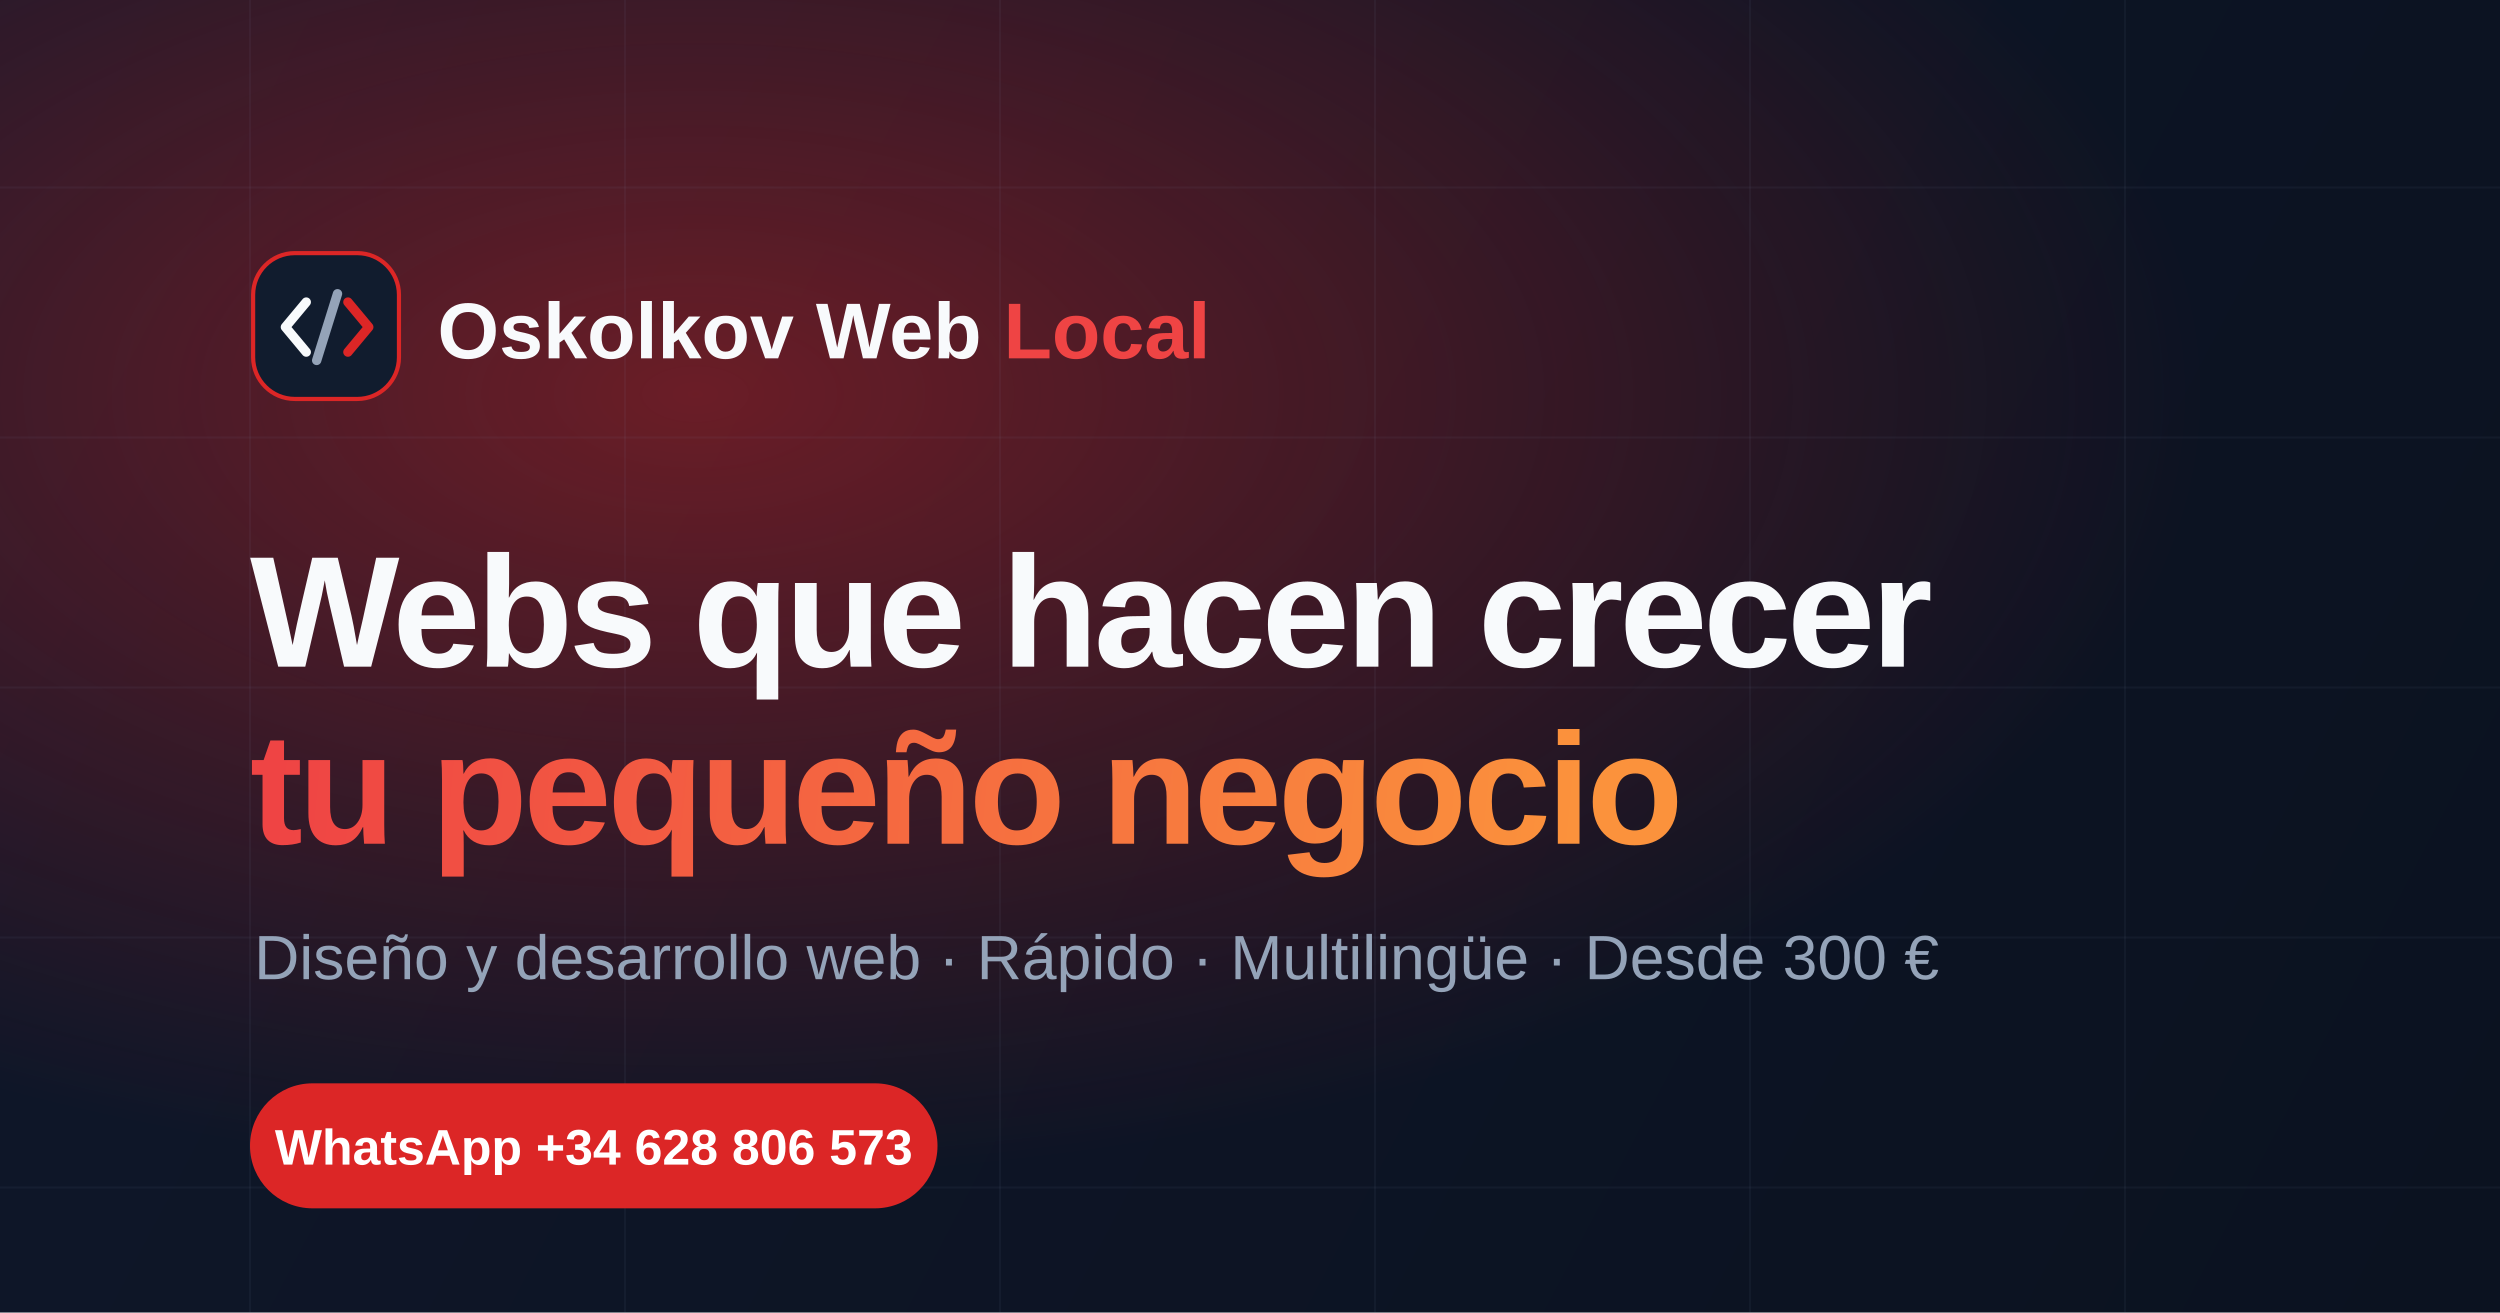
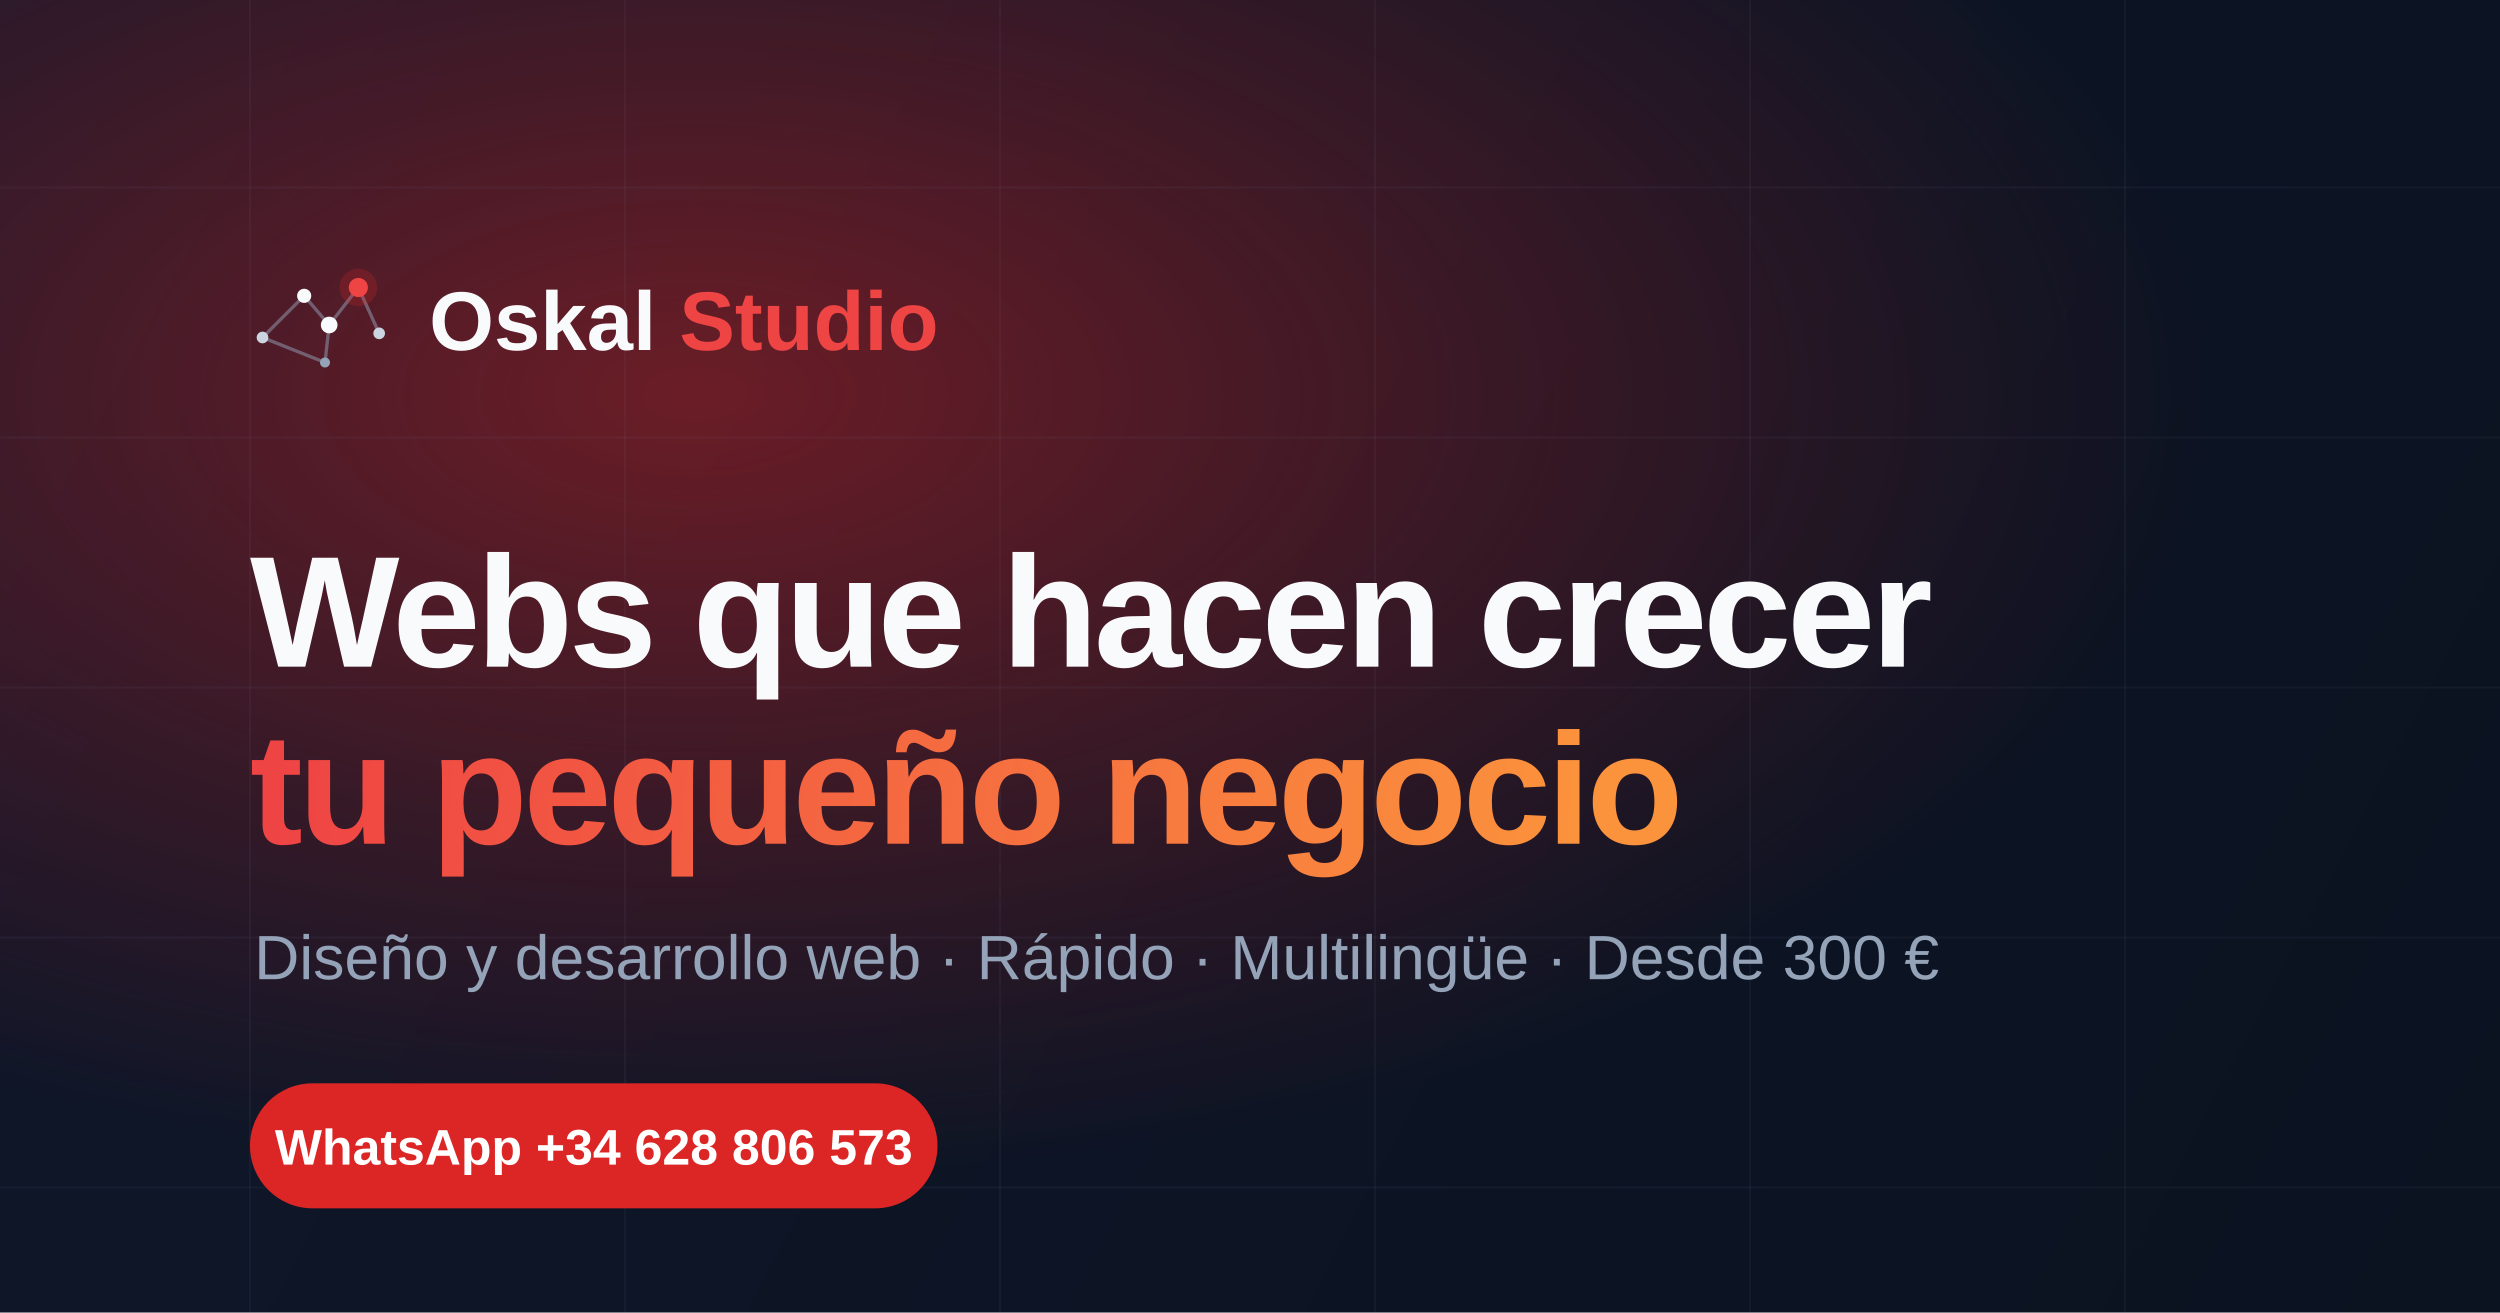
- <svg xmlns="http://www.w3.org/2000/svg" width="1200" height="630" viewBox="0 0 1200 630" fill="none" role="img" aria-label="Oskolkov Web">
+ <svg xmlns="http://www.w3.org/2000/svg" width="1200" height="630" viewBox="0 0 1200 630" fill="none" role="img" aria-label="Oskal Studio">
  <defs>
    <linearGradient id="bg" x1="0" y1="0" x2="1200" y2="630" gradientUnits="userSpaceOnUse">
      <stop stop-color="#0F172A" />
      <stop offset="1" stop-color="#0B1220" />
    </linearGradient>
    <radialGradient id="glow" cx="0.28" cy="0.3" r="0.6">
      <stop stop-color="#DC2626" stop-opacity="0.45" />
      <stop offset="1" stop-color="#DC2626" stop-opacity="0" />
    </radialGradient>
    <linearGradient id="accent" x1="140" y1="300" x2="760" y2="360" gradientUnits="userSpaceOnUse">
      <stop stop-color="#EF4444" />
      <stop offset="1" stop-color="#FB923C" />
    </linearGradient>
  </defs>
  <rect width="1200" height="630" fill="url(#bg)" />
  <rect width="1200" height="630" fill="url(#glow)" />
  <g stroke="#94A3B8" stroke-opacity="0.06">
    <path d="M0 90h1200M0 210h1200M0 330h1200M0 450h1200M0 570h1200" />
    <path d="M120 0v630M300 0v630M480 0v630M660 0v630M840 0v630M1020 0v630" />
  </g>
-   <g transform="translate(120,120)">
-     <rect x="1.5" y="1.5" width="70" height="70" rx="20" fill="#111C2E" stroke="#DC2626" stroke-width="2" />
-     <path d="M27 25 17 37l10 12" stroke="#F8FAFC" stroke-width="4.5" stroke-linecap="round" stroke-linejoin="round" />
-     <path d="M47 25l10 12-10 12" stroke="#DC2626" stroke-width="4.5" stroke-linecap="round" stroke-linejoin="round" />
-     <path d="M42 21 32 53" stroke="#94A3B8" stroke-width="4.5" stroke-linecap="round" />
-     <text x="90" y="52" font-family="Archivo, Arial, sans-serif" font-size="38" font-weight="800" fill="#F8FAFC">Oskolkov Web <tspan fill="#EF4444">Local</tspan>
+   <g transform="translate(120,116)">
+     <g stroke="#94A3B8" stroke-opacity="0.5" stroke-width="1.6" stroke-linecap="round">
+       <path d="M6 46 L26 26 L38 40 L52 22 L62 44" />
+       <path d="M38 40 L36 58 L6 46" />
+     </g>
+     <circle cx="26" cy="26" r="3.4" fill="#F8FAFC" />
+     <circle cx="38" cy="40" r="4" fill="#F8FAFC" />
+     <circle cx="62" cy="44" r="2.8" fill="#CBD5E1" />
+     <circle cx="6" cy="46" r="2.8" fill="#CBD5E1" />
+     <circle cx="36" cy="58" r="2.4" fill="#94A3B8" />
+     <circle cx="52" cy="22" r="9" fill="#DC2626" opacity="0.22" />
+     <circle cx="52" cy="22" r="4.6" fill="#EF4444" />
+     <text x="86" y="52" font-family="Archivo, Arial, sans-serif" font-size="40" font-weight="800" fill="#F8FAFC">Oskal <tspan fill="#EF4444">Studio</tspan>
    </text>
  </g>
  <text x="120" y="320" font-family="Archivo, Arial, sans-serif" font-size="76" font-weight="900" letter-spacing="-2" fill="#F8FAFC">Webs que hacen crecer</text>
  <text x="120" y="405" font-family="Archivo, Arial, sans-serif" font-size="76" font-weight="900" letter-spacing="-2" fill="url(#accent)">tu pequeño negocio</text>
  <text x="122" y="470" font-family="'Space Grotesk', Arial, sans-serif" font-size="30" fill="#94A3B8">Diseño y desarrollo web · Rápido · Multilingüe · Desde 300 €</text>
  <g transform="translate(120,520)">
    <rect width="330" height="60" rx="30" fill="#DC2626" />
    <text x="165" y="39" text-anchor="middle" font-family="Archivo, Arial, sans-serif" font-size="24" font-weight="700" fill="#FFFFFF">WhatsApp +34 628 806 573</text>
  </g>
</svg>
